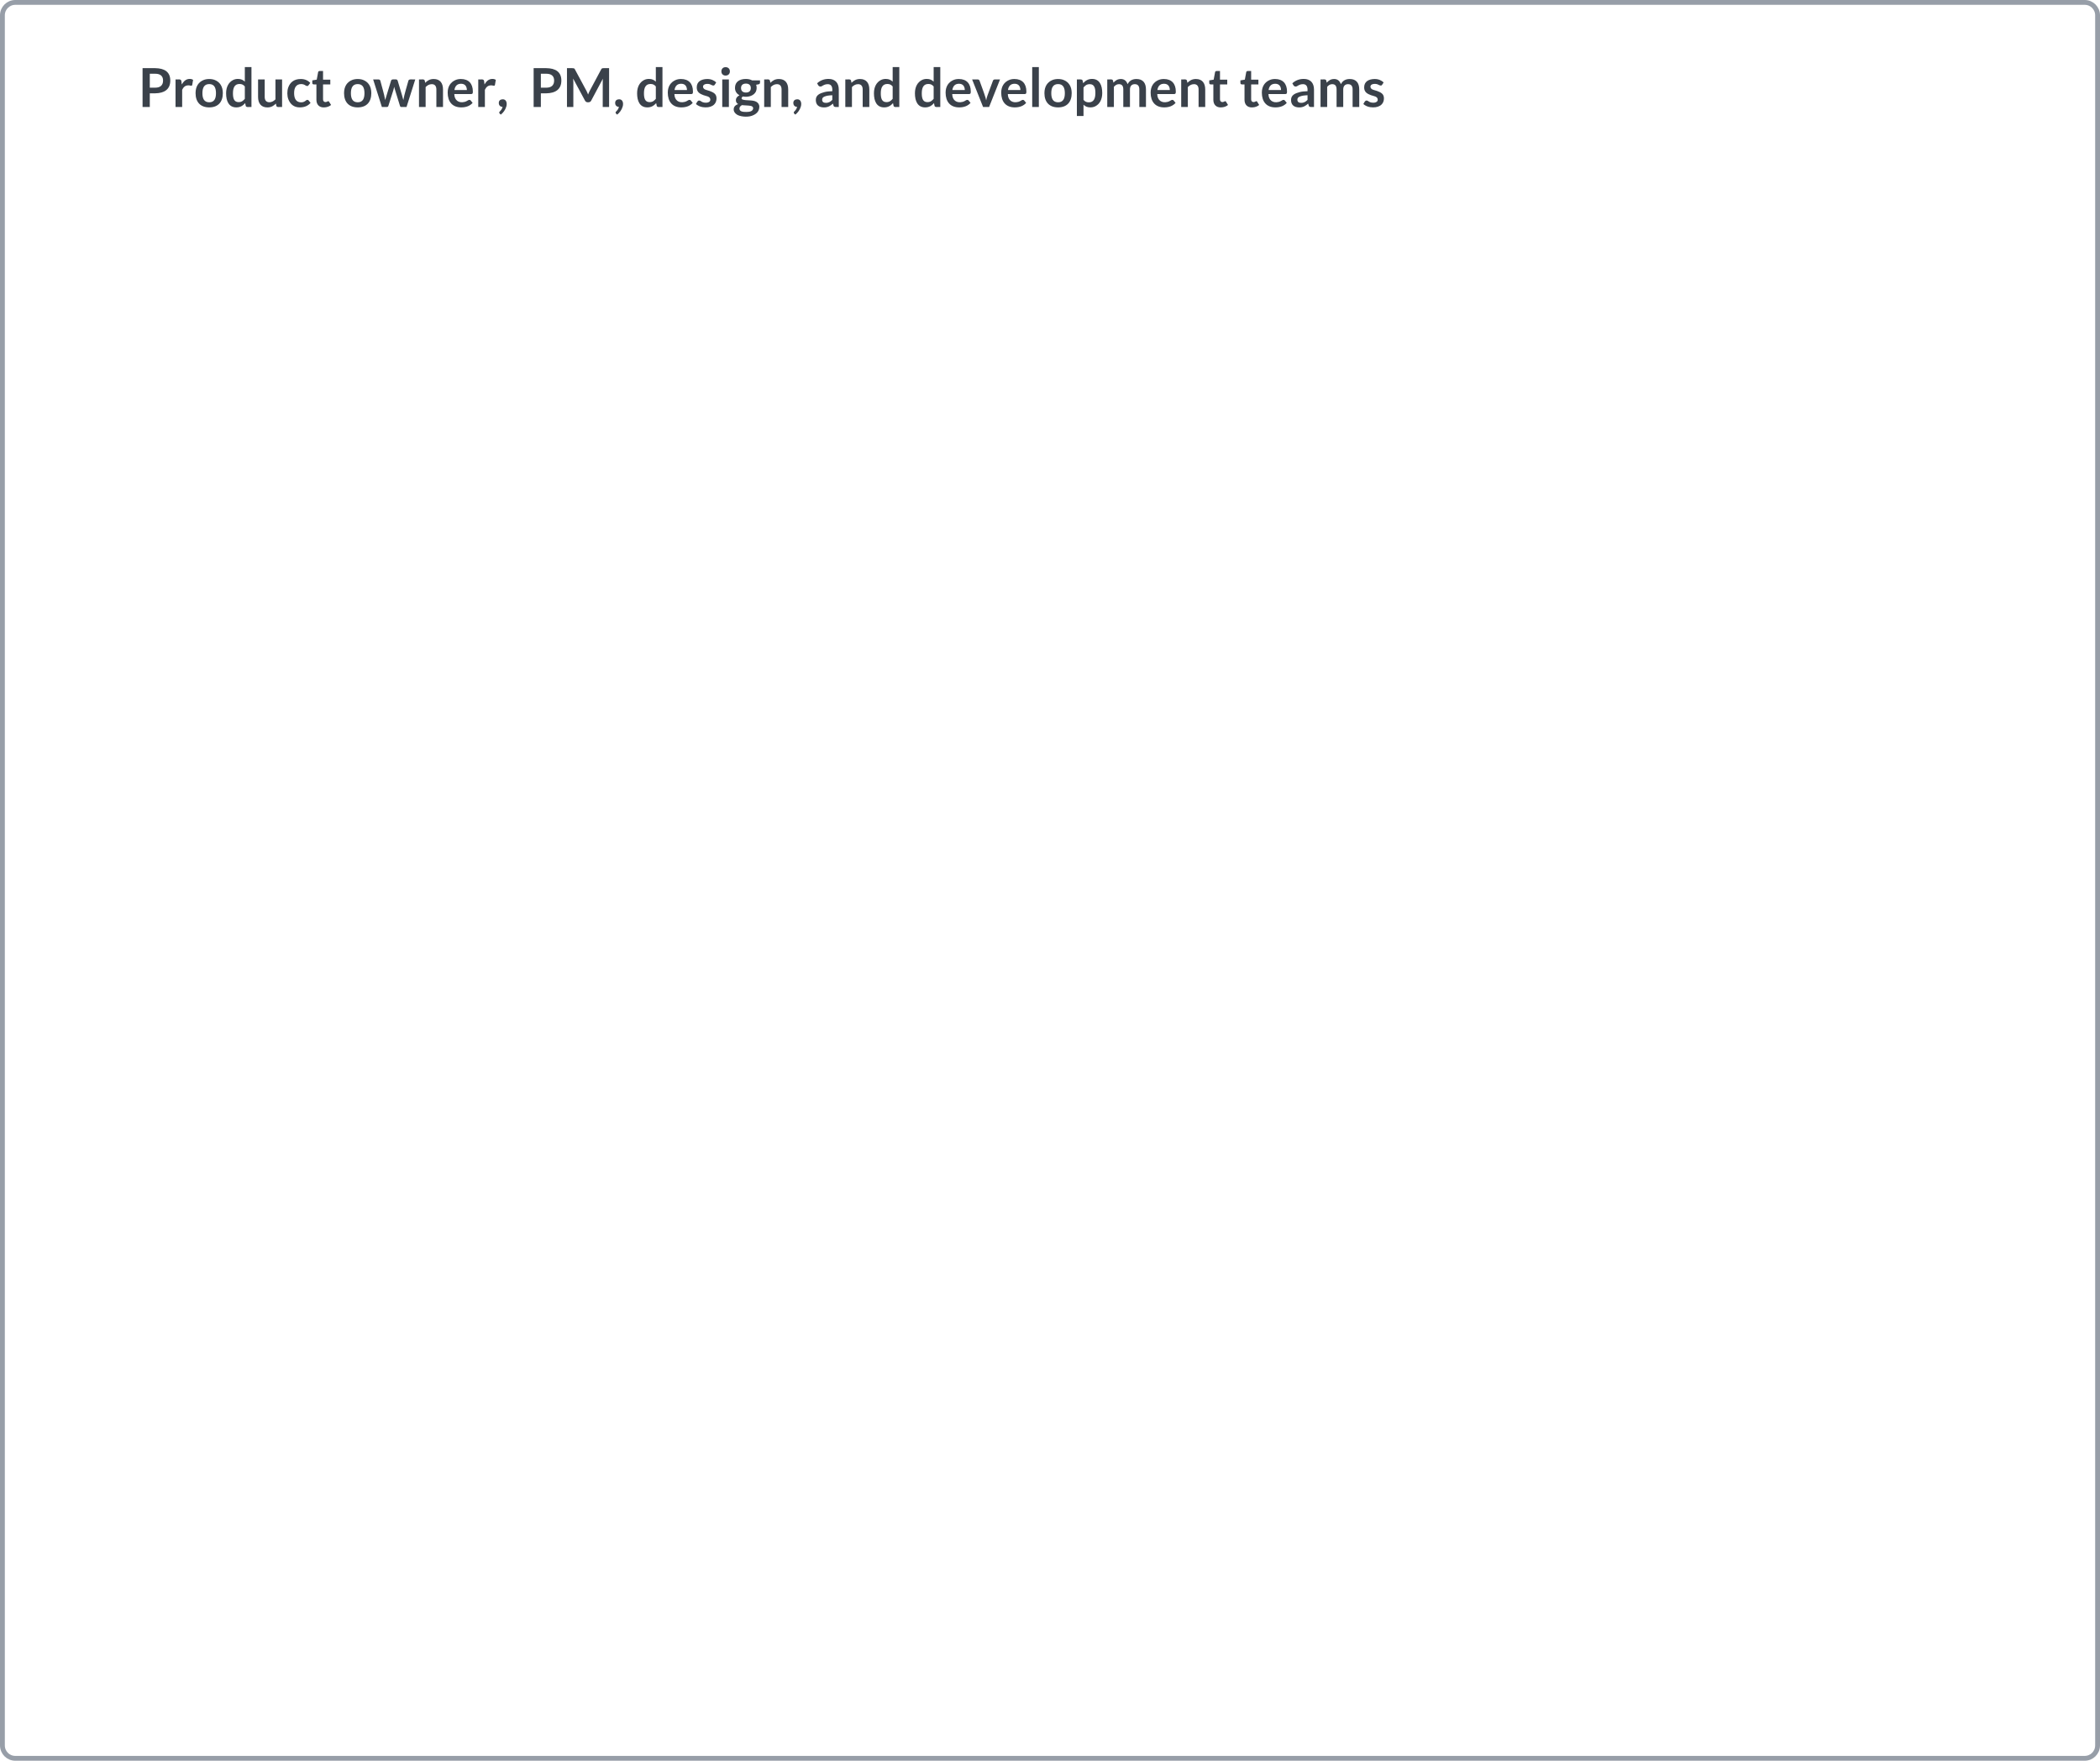
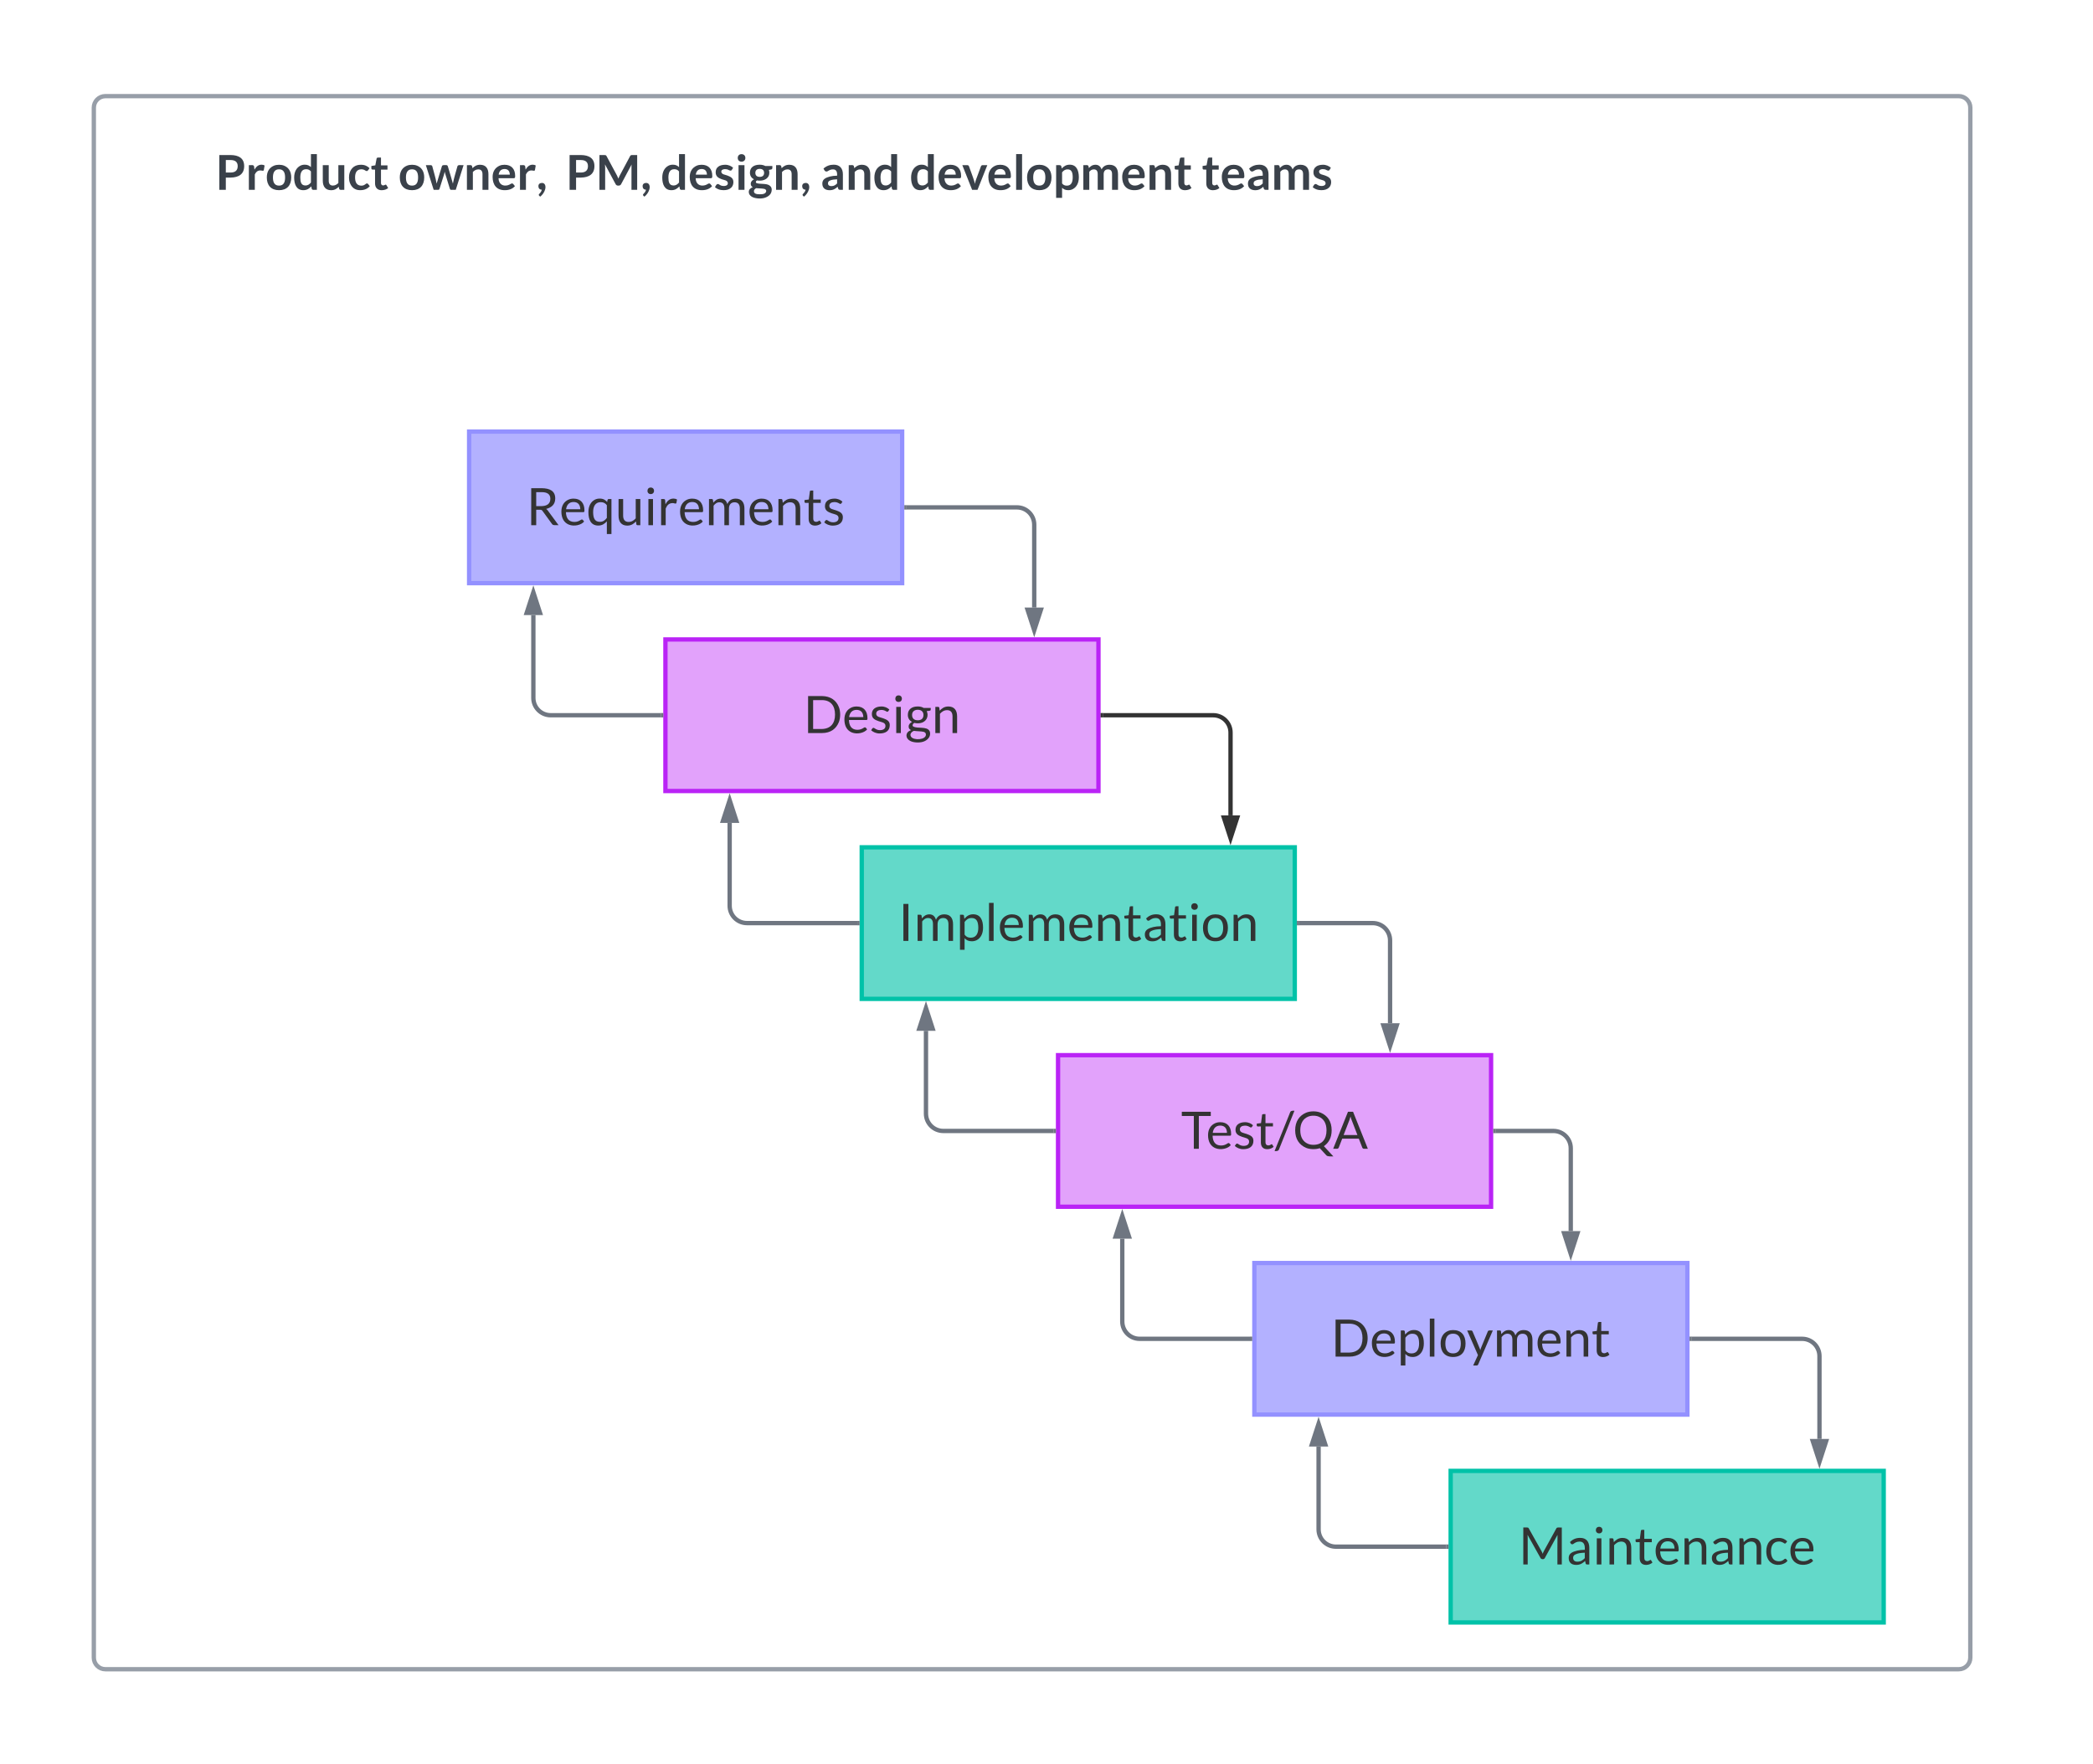
- <svg xmlns="http://www.w3.org/2000/svg" xmlns:ns1="lucid" xmlns:xlink="http://www.w3.org/1999/xlink" width="1303" height="1092.79">
-   <g transform="translate(-1438.5 -901.1064)" ns1:page-tab-id="0_0">
+ <svg xmlns="http://www.w3.org/2000/svg" xmlns:ns1="lucid" xmlns:xlink="http://www.w3.org/1999/xlink" width="1450" height="1222">
+   <g transform="translate(-1375 -836)" ns1:page-tab-id="0_0">
    <path d="M0 0h8868.24v3528H0z" fill="#fff" />
    <path d="M1440 910.6a8 8 0 0 1 8-8h1284a8 8 0 0 1 8 8v1073.8a8 8 0 0 1-8 8H1448a8 8 0 0 1-8-8z" stroke="#979ea8" stroke-width="3" fill="#fff" />
    <path d="M1441.84 910.6a8 8 0 0 1 8-8H2372a8 8 0 0 1 8 8v90a8 8 0 0 1-8 8h-922.16a8 8 0 0 1-8-8z" stroke="#000" stroke-opacity="0" fill="#fff" fill-opacity="0" />
    <use xlink:href="#a" transform="matrix(1,0,0,1,1446.835,907.6064) translate(77.54167 59.9)" />
    <use xlink:href="#b" transform="matrix(1,0,0,1,1446.835,907.6064) translate(204.125 59.9)" />
    <use xlink:href="#c" transform="matrix(1,0,0,1,1446.835,907.6064) translate(320.1917 59.9)" />
    <use xlink:href="#d" transform="matrix(1,0,0,1,1446.835,907.6064) translate(385.9583 59.9)" />
    <use xlink:href="#e" transform="matrix(1,0,0,1,1446.835,907.6064) translate(496.5083 59.9)" />
    <use xlink:href="#f" transform="matrix(1,0,0,1,1446.835,907.6064) translate(558.3417 59.9)" />
    <use xlink:href="#g" transform="matrix(1,0,0,1,1446.835,907.6064) translate(760.6583 59.9)" />
+     <path d="M1700 1135h300v105h-300z" stroke="#9391ff" stroke-width="3" fill="#9391ff" fill-opacity=".7" />
+     <use xlink:href="#h" transform="matrix(1,0,0,1,1700,1135) translate(39.554 64.84392)" />
+     <path d="M1836 1279h300v105h-300z" stroke="#ba23f6" stroke-width="3" fill="#ba23f6" fill-opacity=".42" />
+     <use xlink:href="#i" transform="matrix(1,0,0,1,1836,1279) translate(95.72511 64.84392)" />
+     <path d="M1972 1423h300v105h-300z" stroke="#00c2a8" stroke-width="3" fill="#00c2a8" fill-opacity=".61" />
+     <use xlink:href="#j" transform="matrix(1,0,0,1,1972,1423) translate(25.09978 64.84392)" />
+     <path d="M2108 1567h300v105h-300z" stroke="#ba23f6" stroke-width="3" fill="#ba23f6" fill-opacity=".42" />
+     <use xlink:href="#k" transform="matrix(1,0,0,1,2108,1567) translate(85.24222 64.84392)" />
+     <path d="M2244 1711h300v105h-300z" stroke="#9391ff" stroke-width="3" fill="#9391ff" fill-opacity=".7" />
+     <use xlink:href="#l" transform="matrix(1,0,0,1,2244,1711) translate(53.14956 64.84392)" />
+     <path d="M2380 1855h300v105h-300z" stroke="#00c2a8" stroke-width="3" fill="#00c2a8" fill-opacity=".61" />
+     <use xlink:href="#m" transform="matrix(1,0,0,1,2380,1855) translate(47.21044 64.84392)" />
+     <path d="M2003 1187.5h76.5a12 12 0 0 1 12 12v57.38" stroke="#6f7681" stroke-width="3" fill="none" />
+     <path d="M2003.04 1189h-1.54v-3h1.54z" stroke="#6f7681" stroke-width=".05" fill="#6f7681" />
+     <path d="M2091.5 1272.65l-4.64-14.27h9.28z" stroke="#6f7681" stroke-width="3" fill="#6f7681" />
+     <path d="M1833 1331.5h-76.5a12 12 0 0 1-12-12v-57.38" stroke="#6f7681" stroke-width="3" fill="none" />
+     <path d="M1834.5 1333h-1.54v-3h1.54z" stroke="#6f7681" stroke-width=".05" fill="#6f7681" />
+     <path d="M1744.5 1246.35l4.63 14.27h-9.27z" stroke="#6f7681" stroke-width="3" fill="#6f7681" />
+     <path d="M2139 1331.5h76.5a12 12 0 0 1 12 12v57.38" stroke="#333" stroke-width="3" fill="none" />
+     <path d="M2139.04 1333h-1.54v-3h1.54z" stroke="#333" stroke-width=".05" fill="#333" />
+     <path d="M2227.5 1416.65l-4.64-14.27h9.28z" stroke="#333" stroke-width="3" fill="#333" />
+     <path d="M1969 1475.5h-76.5a12 12 0 0 1-12-12v-57.38" stroke="#6f7681" stroke-width="3" fill="none" />
+     <path d="M1970.5 1477h-1.54v-3h1.54z" stroke="#6f7681" stroke-width=".05" fill="#6f7681" />
+     <path d="M1880.5 1390.35l4.63 14.27h-9.27z" stroke="#6f7681" stroke-width="3" fill="#6f7681" />
+     <path d="M2275 1475.5h51.02a12 12 0 0 1 12 12v57.38" stroke="#6f7681" stroke-width="3" fill="none" />
+     <path d="M2275.04 1477h-1.54v-3h1.54z" stroke="#6f7681" stroke-width=".05" fill="#6f7681" />
+     <path d="M2338.02 1560.65l-4.63-14.27h9.26z" stroke="#6f7681" stroke-width="3" fill="#6f7681" />
+     <path d="M2105 1619.5h-76.5a12 12 0 0 1-12-12v-57.38" stroke="#6f7681" stroke-width="3" fill="none" />
+     <path d="M2106.5 1621h-1.54v-3h1.54z" stroke="#6f7681" stroke-width=".05" fill="#6f7681" />
+     <path d="M2016.5 1534.35l4.63 14.27h-9.27z" stroke="#6f7681" stroke-width="3" fill="#6f7681" />
+     <path d="M2411 1619.5h40.2a12 12 0 0 1 12 12v57.38" stroke="#6f7681" stroke-width="3" fill="none" />
+     <path d="M2411.04 1621h-1.54v-3h1.54z" stroke="#6f7681" stroke-width=".05" fill="#6f7681" />
+     <path d="M2463.2 1704.65l-4.62-14.27h9.27z" stroke="#6f7681" stroke-width="3" fill="#6f7681" />
+     <path d="M2241 1763.5h-76.5a12 12 0 0 1-12-12v-57.38" stroke="#6f7681" stroke-width="3" fill="none" />
+     <path d="M2242.5 1765h-1.54v-3h1.54z" stroke="#6f7681" stroke-width=".05" fill="#6f7681" />
+     <path d="M2152.5 1678.35l4.64 14.27h-9.28z" stroke="#6f7681" stroke-width="3" fill="#6f7681" />
+     <path d="M2547 1763.5h76.5a12 12 0 0 1 12 12v57.38" stroke="#6f7681" stroke-width="3" fill="none" />
+     <path d="M2547.04 1765h-1.54v-3h1.54z" stroke="#6f7681" stroke-width=".05" fill="#6f7681" />
+     <path d="M2635.5 1848.65l-4.64-14.27h9.28z" stroke="#6f7681" stroke-width="3" fill="#6f7681" />
+     <path d="M2377 1907.5h-76.5a12 12 0 0 1-12-12v-57.38" stroke="#6f7681" stroke-width="3" fill="none" />
+     <path d="M2378.5 1909h-1.54v-3h1.54z" stroke="#6f7681" stroke-width=".05" fill="#6f7681" />
+     <path d="M2288.5 1822.35l4.64 14.27h-9.28z" stroke="#6f7681" stroke-width="3" fill="#6f7681" />
    <defs>
-       <path fill="#3a414a" d="M1187-985c0 329-222 471-561 476H424V0H155v-1446h471c337 4 561 134 561 461zm-269 0c0-176-112-253-292-253H424v519h202c184-1 292-85 292-266" id="h" />
-       <path fill="#3a414a" d="M604-806c-122 5-180 74-225 167V0H132v-1026c83 11 206-35 218 62l15 124c63-106 147-205 295-205 51 0 93 12 126 35l-32 185c-4 23-15 33-40 33-33 0-65-16-110-14" id="i" />
-       <path fill="#3a414a" d="M361-1005c121-49 297-49 417 0 184 74 298 236 298 490 0 330-178 530-506 530C241 15 61-185 61-515c0-254 115-416 300-490zm-45 492c0 201 65 338 254 338 188 0 251-137 251-338s-63-340-251-340c-189 0-254 139-254 340" id="j" />
-       <path fill="#3a414a" d="M502-1045c120-1 193 43 256 101v-542h247V0c-80-9-199 29-214-45l-20-99C693-58 601 15 441 15 163 15 61-217 61-510c0-241 98-411 259-494 54-27 115-41 182-41zM316-510c0 181 36 329 209 329 118 0 173-54 233-123v-460c-48-59-104-93-198-93-188 0-244 151-244 347" id="k" />
-       <path fill="#3a414a" d="M457 16c-234 0-346-155-346-390v-652h247v652c0 121 55 198 174 197 102-1 168-51 226-107v-742h247V0c-80-9-199 29-214-45l-17-82C697-50 608 16 457 16" id="l" />
-       <path fill="#3a414a" d="M928-153C839-49 712 15 524 15c-227 0-358-131-424-305-47-123-49-306-4-434 67-190 213-318 465-318 165 0 270 58 357 143-29 37-52 81-86 112-71 26-104-41-170-55-24-5-52-12-86-12-192 5-260 143-260 339 0 194 67 336 254 342 98 3 148-38 200-79 26-20 67-17 87 9" id="m" />
-       <path fill="#3a414a" d="M738-75c-64 55-158 90-269 91-176 2-277-109-277-284v-573c-65-4-153 21-153-52v-98l165-27 52-280c10-66 115-35 183-42v323h270v176H439v556c-1 59 32 101 88 102 48 1 68-25 104-34 19 1 25 9 33 22" id="n" />
+       <path fill="#3a414a" d="M1187-985c0 329-222 471-561 476H424V0H155v-1446h471c337 4 561 134 561 461zm-269 0c0-176-112-253-292-253H424v519h202c184-1 292-85 292-266" id="n" />
+       <path fill="#3a414a" d="M604-806c-122 5-180 74-225 167V0H132v-1026c83 11 206-35 218 62l15 124c63-106 147-205 295-205 51 0 93 12 126 35l-32 185c-4 23-15 33-40 33-33 0-65-16-110-14" id="o" />
+       <path fill="#3a414a" d="M361-1005c121-49 297-49 417 0 184 74 298 236 298 490 0 330-178 530-506 530C241 15 61-185 61-515c0-254 115-416 300-490zm-45 492c0 201 65 338 254 338 188 0 251-137 251-338s-63-340-251-340c-189 0-254 139-254 340" id="p" />
+       <path fill="#3a414a" d="M502-1045c120-1 193 43 256 101v-542h247V0c-80-9-199 29-214-45l-20-99C693-58 601 15 441 15 163 15 61-217 61-510c0-241 98-411 259-494 54-27 115-41 182-41zM316-510c0 181 36 329 209 329 118 0 173-54 233-123v-460c-48-59-104-93-198-93-188 0-244 151-244 347" id="q" />
+       <path fill="#3a414a" d="M457 16c-234 0-346-155-346-390v-652h247v652c0 121 55 198 174 197 102-1 168-51 226-107v-742h247V0c-80-9-199 29-214-45l-17-82C697-50 608 16 457 16" id="r" />
+       <path fill="#3a414a" d="M928-153C839-49 712 15 524 15c-227 0-358-131-424-305-47-123-49-306-4-434 67-190 213-318 465-318 165 0 270 58 357 143-29 37-52 81-86 112-71 26-104-41-170-55-24-5-52-12-86-12-192 5-260 143-260 339 0 194 67 336 254 342 98 3 148-38 200-79 26-20 67-17 87 9" id="s" />
+       <path fill="#3a414a" d="M738-75c-64 55-158 90-269 91-176 2-277-109-277-284v-573c-65-4-153 21-153-52v-98l165-27 52-280c10-66 115-35 183-42v323h270v176H439v556c-1 59 32 101 88 102 48 1 68-25 104-34 19 1 25 9 33 22" id="t" />
      <g id="a">
-         <use transform="matrix(0.01666667,0,0,0.01666667,0,0)" xlink:href="#h" />
-         <use transform="matrix(0.01666667,0,0,0.01666667,20.83333,0)" xlink:href="#i" />
-         <use transform="matrix(0.01666667,0,0,0.01666667,34.45,0)" xlink:href="#j" />
-         <use transform="matrix(0.01666667,0,0,0.01666667,53.4,0)" xlink:href="#k" />
-         <use transform="matrix(0.01666667,0,0,0.01666667,72.4,0)" xlink:href="#l" />
-         <use transform="matrix(0.01666667,0,0,0.01666667,91.35,0)" xlink:href="#m" />
-         <use transform="matrix(0.01666667,0,0,0.01666667,107.25,0)" xlink:href="#n" />
-       </g>
-       <path fill="#3a414a" d="M7-1026h196c35-1 64 19 71 46 60 241 137 465 181 722 68-246 151-481 220-724 17-60 103-44 175-46 35-1 61 20 69 46 70 242 148 477 212 725 47-256 125-482 189-723 21-78 165-35 255-46L1250 0h-199c-21 0-37-15-46-44-67-218-136-432-201-652-5-20-10-39-13-58-8 41-17 80-29 119L575-44c-9 29-27 44-54 44H332" id="o" />
-       <path fill="#3a414a" d="M605-850c-102 1-168 52-226 108V0H132v-1026c80 9 198-29 214 45l17 81c77-76 165-142 317-142 235 0 346 154 346 389V0H779v-653c0-121-55-198-174-197" id="p" />
-       <path fill="#3a414a" d="M991-153C899-47 760 15 568 15 237 15 63-197 63-535c0-237 116-392 287-467 61-27 129-40 206-40 287 0 444 174 444 465 0 54-3 95-57 95H309c4 226 158 349 385 292 52-13 93-39 132-62 32-19 73-16 93 9zM778-631c-4-143-73-234-217-234-154 0-226 95-247 234h464" id="q" />
-       <path fill="#3a414a" d="M221-3C132-8 80-62 80-152c0-85 58-133 145-135 137-3 173 141 135 270-37 126-112 227-205 301-28-24-89-65-42-112 45-45 92-100 108-175" id="r" />
+         <use transform="matrix(0.01666667,0,0,0.01666667,0,0)" xlink:href="#n" />
+         <use transform="matrix(0.01666667,0,0,0.01666667,20.83333,0)" xlink:href="#o" />
+         <use transform="matrix(0.01666667,0,0,0.01666667,34.45,0)" xlink:href="#p" />
+         <use transform="matrix(0.01666667,0,0,0.01666667,53.4,0)" xlink:href="#q" />
+         <use transform="matrix(0.01666667,0,0,0.01666667,72.4,0)" xlink:href="#r" />
+         <use transform="matrix(0.01666667,0,0,0.01666667,91.35,0)" xlink:href="#s" />
+         <use transform="matrix(0.01666667,0,0,0.01666667,107.25,0)" xlink:href="#t" />
+       </g>
+       <path fill="#3a414a" d="M7-1026h196c35-1 64 19 71 46 60 241 137 465 181 722 68-246 151-481 220-724 17-60 103-44 175-46 35-1 61 20 69 46 70 242 148 477 212 725 47-256 125-482 189-723 21-78 165-35 255-46L1250 0h-199c-21 0-37-15-46-44-67-218-136-432-201-652-5-20-10-39-13-58-8 41-17 80-29 119L575-44c-9 29-27 44-54 44H332" id="u" />
+       <path fill="#3a414a" d="M605-850c-102 1-168 52-226 108V0H132v-1026c80 9 198-29 214 45l17 81c77-76 165-142 317-142 235 0 346 154 346 389V0H779v-653c0-121-55-198-174-197" id="v" />
+       <path fill="#3a414a" d="M991-153C899-47 760 15 568 15 237 15 63-197 63-535c0-237 116-392 287-467 61-27 129-40 206-40 287 0 444 174 444 465 0 54-3 95-57 95H309c4 226 158 349 385 292 52-13 93-39 132-62 32-19 73-16 93 9zM778-631c-4-143-73-234-217-234-154 0-226 95-247 234h464" id="w" />
+       <path fill="#3a414a" d="M221-3C132-8 80-62 80-152c0-85 58-133 145-135 137-3 173 141 135 270-37 126-112 227-205 301-28-24-89-65-42-112 45-45 92-100 108-175" id="x" />
      <g id="b">
-         <use transform="matrix(0.01666667,0,0,0.01666667,0,0)" xlink:href="#j" />
-         <use transform="matrix(0.01666667,0,0,0.01666667,18.95,0)" xlink:href="#o" />
-         <use transform="matrix(0.01666667,0,0,0.01666667,45.31667,0)" xlink:href="#p" />
-         <use transform="matrix(0.01666667,0,0,0.01666667,64.26667,0)" xlink:href="#q" />
-         <use transform="matrix(0.01666667,0,0,0.01666667,82.08333,0)" xlink:href="#i" />
-         <use transform="matrix(0.01666667,0,0,0.01666667,95.7,0)" xlink:href="#r" />
-       </g>
-       <path fill="#3a414a" d="M376-1057c5 39 7 82 7 123V0H146v-1446c85 3 182-6 258 6 17 7 27 20 36 37l432 803c23 42 41 90 60 136 19-47 38-95 61-138l428-801c15-33 41-43 90-43h203V0h-237c1-330-2-664 1-991 1-21 3-42 5-63l-437 820c-22 44-63 63-132 59-48-3-77-26-95-59" id="s" />
+         <use transform="matrix(0.01666667,0,0,0.01666667,0,0)" xlink:href="#p" />
+         <use transform="matrix(0.01666667,0,0,0.01666667,18.95,0)" xlink:href="#u" />
+         <use transform="matrix(0.01666667,0,0,0.01666667,45.31667,0)" xlink:href="#v" />
+         <use transform="matrix(0.01666667,0,0,0.01666667,64.26667,0)" xlink:href="#w" />
+         <use transform="matrix(0.01666667,0,0,0.01666667,82.08333,0)" xlink:href="#o" />
+         <use transform="matrix(0.01666667,0,0,0.01666667,95.7,0)" xlink:href="#x" />
+       </g>
+       <path fill="#3a414a" d="M376-1057c5 39 7 82 7 123V0H146v-1446c85 3 182-6 258 6 17 7 27 20 36 37l432 803c23 42 41 90 60 136 19-47 38-95 61-138l428-801c15-33 41-43 90-43h203V0h-237c1-330-2-664 1-991 1-21 3-42 5-63l-437 820c-22 44-63 63-132 59-48-3-77-26-95-59" id="y" />
      <g id="c">
-         <use transform="matrix(0.01666667,0,0,0.01666667,0,0)" xlink:href="#h" />
-         <use transform="matrix(0.01666667,0,0,0.01666667,20.83333,0)" xlink:href="#s" />
-         <use transform="matrix(0.01666667,0,0,0.01666667,51.83333,0)" xlink:href="#r" />
-       </g>
-       <path fill="#3a414a" d="M254-198c95 60 334 64 323-83-9-119-156-122-253-159C192-490 72-550 72-729c0-214 163-309 387-313 145-3 264 55 338 127-26 36-45 82-77 111-69 21-111-33-176-48-103-23-247 0-238 102 11 114 156 118 251 155 126 49 251 100 251 270C808-59 575 48 294 6 192-9 106-54 42-110c28-39 43-95 83-120 49-31 96 11 129 32" id="t" />
-       <path fill="#3a414a" d="M395-1026V0H148v-1026h247zm-123-457c96 0 160 62 160 158 0 94-65 155-160 155-93 0-156-62-156-155 0-95 61-158 156-158" id="u" />
-       <path fill="#3a414a" d="M247-436C153-487 80-575 80-712c0-228 174-332 407-332 92 0 169 20 230 53h295c-4 63 19 133-53 146l-92 17c30 74 25 184-9 254-72 146-265 223-484 183-51 27-68 81-20 111 145 54 395 5 528 91 60 38 108 95 104 193-8 182-136 275-286 326-172 59-444 28-556-52C83 234 32 179 32 90c0-112 77-164 166-199-49-28-87-70-84-147 4-94 65-143 133-180zm247 621c132 0 252-20 264-139-10-98-129-93-228-102-63-6-132-5-191-13-47 27-93 62-93 127 0 112 123 127 248 127zM305-706c0 111 68 168 182 168s182-56 182-168c0-107-68-165-182-165s-182 58-182 165" id="v" />
+         <use transform="matrix(0.01666667,0,0,0.01666667,0,0)" xlink:href="#n" />
+         <use transform="matrix(0.01666667,0,0,0.01666667,20.83333,0)" xlink:href="#y" />
+         <use transform="matrix(0.01666667,0,0,0.01666667,51.83333,0)" xlink:href="#x" />
+       </g>
+       <path fill="#3a414a" d="M254-198c95 60 334 64 323-83-9-119-156-122-253-159C192-490 72-550 72-729c0-214 163-309 387-313 145-3 264 55 338 127-26 36-45 82-77 111-69 21-111-33-176-48-103-23-247 0-238 102 11 114 156 118 251 155 126 49 251 100 251 270C808-59 575 48 294 6 192-9 106-54 42-110c28-39 43-95 83-120 49-31 96 11 129 32" id="z" />
+       <path fill="#3a414a" d="M395-1026V0H148v-1026h247zm-123-457c96 0 160 62 160 158 0 94-65 155-160 155-93 0-156-62-156-155 0-95 61-158 156-158" id="A" />
+       <path fill="#3a414a" d="M247-436C153-487 80-575 80-712c0-228 174-332 407-332 92 0 169 20 230 53h295c-4 63 19 133-53 146l-92 17c30 74 25 184-9 254-72 146-265 223-484 183-51 27-68 81-20 111 145 54 395 5 528 91 60 38 108 95 104 193-8 182-136 275-286 326-172 59-444 28-556-52C83 234 32 179 32 90c0-112 77-164 166-199-49-28-87-70-84-147 4-94 65-143 133-180zm247 621c132 0 252-20 264-139-10-98-129-93-228-102-63-6-132-5-191-13-47 27-93 62-93 127 0 112 123 127 248 127zM305-706c0 111 68 168 182 168s182-56 182-168c0-107-68-165-182-165s-182 58-182 165" id="B" />
      <g id="d">
-         <use transform="matrix(0.01666667,0,0,0.01666667,0,0)" xlink:href="#k" />
-         <use transform="matrix(0.01666667,0,0,0.01666667,19,0)" xlink:href="#q" />
-         <use transform="matrix(0.01666667,0,0,0.01666667,36.81667,0)" xlink:href="#t" />
-         <use transform="matrix(0.01666667,0,0,0.01666667,51.38333,0)" xlink:href="#u" />
-         <use transform="matrix(0.01666667,0,0,0.01666667,60.41667,0)" xlink:href="#v" />
-         <use transform="matrix(0.01666667,0,0,0.01666667,77.66667,0)" xlink:href="#p" />
-         <use transform="matrix(0.01666667,0,0,0.01666667,96.61667,0)" xlink:href="#r" />
-       </g>
-       <path fill="#3a414a" d="M556-1045c246 0 380 151 380 397V0c-79-6-181 23-196-53l-22-73C630-49 541 18 379 16 194 13 81-77 81-262c0-184 152-247 321-292 78-21 176-31 293-34 10-155-29-262-170-262-104 0-161 40-224 77-47 28-107 5-127-31l-45-79c118-108 260-162 427-162zM317-275c-3 86 56 121 139 121 117 0 179-51 239-111v-173c-122 6-219 17-297 53-49 22-79 51-81 110" id="w" />
+         <use transform="matrix(0.01666667,0,0,0.01666667,0,0)" xlink:href="#q" />
+         <use transform="matrix(0.01666667,0,0,0.01666667,19,0)" xlink:href="#w" />
+         <use transform="matrix(0.01666667,0,0,0.01666667,36.81667,0)" xlink:href="#z" />
+         <use transform="matrix(0.01666667,0,0,0.01666667,51.38333,0)" xlink:href="#A" />
+         <use transform="matrix(0.01666667,0,0,0.01666667,60.41667,0)" xlink:href="#B" />
+         <use transform="matrix(0.01666667,0,0,0.01666667,77.66667,0)" xlink:href="#v" />
+         <use transform="matrix(0.01666667,0,0,0.01666667,96.61667,0)" xlink:href="#x" />
+       </g>
+       <path fill="#3a414a" d="M556-1045c246 0 380 151 380 397V0c-79-6-181 23-196-53l-22-73C630-49 541 18 379 16 194 13 81-77 81-262c0-184 152-247 321-292 78-21 176-31 293-34 10-155-29-262-170-262-104 0-161 40-224 77-47 28-107 5-127-31l-45-79c118-108 260-162 427-162zM317-275c-3 86 56 121 139 121 117 0 179-51 239-111v-173c-122 6-219 17-297 53-49 22-79 51-81 110" id="C" />
      <g id="e">
-         <use transform="matrix(0.01666667,0,0,0.01666667,0,0)" xlink:href="#w" />
-         <use transform="matrix(0.01666667,0,0,0.01666667,17.45,0)" xlink:href="#p" />
-         <use transform="matrix(0.01666667,0,0,0.01666667,36.4,0)" xlink:href="#k" />
-       </g>
-       <path fill="#3a414a" d="M646 0H422L14-1026h205c36-1 62 20 71 46 75 215 159 421 226 642 9 30 15 61 21 92 13-66 27-126 50-186l203-548c9-25 34-46 68-46h195" id="x" />
-       <path fill="#3a414a" d="M395-1486V0H148v-1486h247" id="y" />
-       <path fill="#3a414a" d="M635 15C514 15 442-25 379-85v420H132v-1361c64 5 145-11 192 11 33 24 28 86 42 129 78-86 174-159 331-159 277 0 379 232 379 524 0 241-96 412-258 495-54 27-116 41-183 41zm186-536c0-181-37-329-209-329-117 0-175 55-233 124v460c48 60 104 93 198 93 188 0 244-152 244-348" id="z" />
-       <path fill="#3a414a" d="M565-850c-86 0-140 48-186 99V0H132v-1026c80 9 198-29 214 45l16 76c67-72 141-136 276-137 139-1 214 86 253 192 57-117 162-192 328-192 240 0 354 147 354 389V0h-247v-653c1-123-52-197-169-197s-180 76-180 197V0H729v-653c0-127-46-197-164-197" id="A" />
+         <use transform="matrix(0.01666667,0,0,0.01666667,0,0)" xlink:href="#C" />
+         <use transform="matrix(0.01666667,0,0,0.01666667,17.45,0)" xlink:href="#v" />
+         <use transform="matrix(0.01666667,0,0,0.01666667,36.4,0)" xlink:href="#q" />
+       </g>
+       <path fill="#3a414a" d="M646 0H422L14-1026h205c36-1 62 20 71 46 75 215 159 421 226 642 9 30 15 61 21 92 13-66 27-126 50-186l203-548c9-25 34-46 68-46h195" id="D" />
+       <path fill="#3a414a" d="M395-1486V0H148v-1486h247" id="E" />
+       <path fill="#3a414a" d="M635 15C514 15 442-25 379-85v420H132v-1361c64 5 145-11 192 11 33 24 28 86 42 129 78-86 174-159 331-159 277 0 379 232 379 524 0 241-96 412-258 495-54 27-116 41-183 41zm186-536c0-181-37-329-209-329-117 0-175 55-233 124v460c48 60 104 93 198 93 188 0 244-152 244-348" id="F" />
+       <path fill="#3a414a" d="M565-850c-86 0-140 48-186 99V0H132v-1026c80 9 198-29 214 45l16 76c67-72 141-136 276-137 139-1 214 86 253 192 57-117 162-192 328-192 240 0 354 147 354 389V0h-247v-653c1-123-52-197-169-197s-180 76-180 197V0H729v-653c0-127-46-197-164-197" id="G" />
      <g id="f">
-         <use transform="matrix(0.01666667,0,0,0.01666667,0,0)" xlink:href="#k" />
-         <use transform="matrix(0.01666667,0,0,0.01666667,19,0)" xlink:href="#q" />
-         <use transform="matrix(0.01666667,0,0,0.01666667,36.26667,0)" xlink:href="#x" />
-         <use transform="matrix(0.01666667,0,0,0.01666667,53.5,0)" xlink:href="#q" />
-         <use transform="matrix(0.01666667,0,0,0.01666667,71.31667,0)" xlink:href="#y" />
-         <use transform="matrix(0.01666667,0,0,0.01666667,80.35,0)" xlink:href="#j" />
-         <use transform="matrix(0.01666667,0,0,0.01666667,99.3,0)" xlink:href="#z" />
-         <use transform="matrix(0.01666667,0,0,0.01666667,118.15,0)" xlink:href="#A" />
-         <use transform="matrix(0.01666667,0,0,0.01666667,146.2167,0)" xlink:href="#q" />
-         <use transform="matrix(0.01666667,0,0,0.01666667,164.0333,0)" xlink:href="#p" />
-         <use transform="matrix(0.01666667,0,0,0.01666667,182.9833,0)" xlink:href="#n" />
+         <use transform="matrix(0.01666667,0,0,0.01666667,0,0)" xlink:href="#q" />
+         <use transform="matrix(0.01666667,0,0,0.01666667,19,0)" xlink:href="#w" />
+         <use transform="matrix(0.01666667,0,0,0.01666667,36.26667,0)" xlink:href="#D" />
+         <use transform="matrix(0.01666667,0,0,0.01666667,53.5,0)" xlink:href="#w" />
+         <use transform="matrix(0.01666667,0,0,0.01666667,71.31667,0)" xlink:href="#E" />
+         <use transform="matrix(0.01666667,0,0,0.01666667,80.35,0)" xlink:href="#p" />
+         <use transform="matrix(0.01666667,0,0,0.01666667,99.3,0)" xlink:href="#F" />
+         <use transform="matrix(0.01666667,0,0,0.01666667,118.15,0)" xlink:href="#G" />
+         <use transform="matrix(0.01666667,0,0,0.01666667,146.2167,0)" xlink:href="#w" />
+         <use transform="matrix(0.01666667,0,0,0.01666667,164.0333,0)" xlink:href="#v" />
+         <use transform="matrix(0.01666667,0,0,0.01666667,182.9833,0)" xlink:href="#t" />
      </g>
      <g id="g">
-         <use transform="matrix(0.01666667,0,0,0.01666667,0,0)" xlink:href="#n" />
-         <use transform="matrix(0.01666667,0,0,0.01666667,12.9,0)" xlink:href="#q" />
-         <use transform="matrix(0.01666667,0,0,0.01666667,30.71667,0)" xlink:href="#w" />
-         <use transform="matrix(0.01666667,0,0,0.01666667,48.16667,0)" xlink:href="#A" />
-         <use transform="matrix(0.01666667,0,0,0.01666667,76.23333,0)" xlink:href="#t" />
+         <use transform="matrix(0.01666667,0,0,0.01666667,0,0)" xlink:href="#t" />
+         <use transform="matrix(0.01666667,0,0,0.01666667,12.9,0)" xlink:href="#w" />
+         <use transform="matrix(0.01666667,0,0,0.01666667,30.71667,0)" xlink:href="#C" />
+         <use transform="matrix(0.01666667,0,0,0.01666667,48.16667,0)" xlink:href="#G" />
+         <use transform="matrix(0.01666667,0,0,0.01666667,76.23333,0)" xlink:href="#z" />
+       </g>
+       <path fill="#333" d="M1124-1036c0 240-152 355-353 406 24 14 45 35 64 61L1253 0c-92-9-205 21-250-41L631-553c-24-32-41-45-97-45H387V0H194v-1433h405c307 3 525 101 525 397zm-189 14c0-188-133-258-336-258H387v541h203c205-3 345-85 345-283" id="H" />
+       <path fill="#333" d="M954-142C850-8 572 61 364-22 180-96 74-268 74-527c0-234 108-389 275-463 59-26 125-39 198-39 273 0 420 174 420 453 0 48-2 70-43 70H250c8 226 98 375 322 380 114 2 191-38 258-82 70-46 94 37 124 66zM807-617c-5-171-86-278-256-281-181-3-273 116-295 281h551" id="I" />
+       <path fill="#333" d="M510-1031c142 0 220 55 289 134 10-46 3-116 60-116h106V343H787v-493C708-62 611 14 455 14 173 14 72-209 72-503c0-237 94-406 254-487 54-27 115-41 184-41zM256-503c2 212 53 373 258 373 136 0 207-69 273-153v-490c-56-74-122-119-237-119-208 0-296 164-294 389" id="J" />
+       <path fill="#333" d="M461 16c-231 0-339-149-339-383v-646h178v646c0 148 67 243 213 241 125-2 207-66 274-140v-747h178V0c-60-6-146 22-154-37l-14-109C716-60 619 16 461 16" id="K" />
+       <path fill="#333" d="M344-1013V0H166v-1013h178zm-88-446c77 0 128 52 128 128 0 75-52 126-128 126-75 0-126-51-126-126 0-76 50-128 126-128" id="L" />
+       <path fill="#333" d="M584-856c-148 6-210 94-260 211V0H146v-1013c62 7 151-25 157 49l12 158c66-138 184-259 384-216 23 5 44 16 63 27l-23 133c-5 17-15 25-31 25-36 0-71-21-124-19" id="M" />
+       <path fill="#333" d="M550-887c-107 0-172 65-226 132V0H146v-1013c60 6 147-22 154 37l13 104c69-80 148-156 287-157 148-1 223 92 258 211 51-126 153-211 323-211 232 0 338 149 338 384V0h-178v-645c1-148-62-242-203-242-142 0-218 94-218 242V0H742v-645c1-149-54-242-192-242" id="N" />
+       <path fill="#333" d="M598-887c-125 2-207 68-274 141V0H146v-1013c60 6 147-22 154 37l14 110c82-87 177-163 336-163 232 0 339 151 339 384V0H811v-645c0-149-65-244-213-242" id="O" />
+       <path fill="#333" d="M698-76c-54 52-145 92-245 92-162 1-249-96-249-260v-620c-58-9-160 26-160-39v-71l166-21 41-313c4-50 80-30 131-34v349h290v129H382v608c-2 78 40 125 111 126 60 2 88-33 128-48 9 0 18 6 25 17" id="P" />
+       <path fill="#333" d="M409-112c121-3 207-52 207-167 0-134-157-142-264-181-133-48-263-98-263-275 0-197 153-290 360-294 139-3 243 49 317 118-26 35-46 114-111 76-53-31-114-63-202-61-108 3-195 44-195 147 0 129 158 136 262 175 128 48 263 93 263 264C783-89 627 12 400 16 255 19 139-39 62-107c27-41 57-128 128-81 57 38 118 78 219 76" id="Q" />
+       <g id="h">
+         <use transform="matrix(0.01788889,0,0,0.01788889,0,0)" xlink:href="#H" />
+         <use transform="matrix(0.01788889,0,0,0.01788889,23.04089,0)" xlink:href="#I" />
+         <use transform="matrix(0.01788889,0,0,0.01788889,41.78844,0)" xlink:href="#J" />
+         <use transform="matrix(0.01788889,0,0,0.01788889,61.78822,0)" xlink:href="#K" />
+         <use transform="matrix(0.01788889,0,0,0.01788889,81.68067,0)" xlink:href="#L" />
+         <use transform="matrix(0.01788889,0,0,0.01788889,90.83978,0)" xlink:href="#M" />
+         <use transform="matrix(0.01788889,0,0,0.01788889,105.2582,0)" xlink:href="#I" />
+         <use transform="matrix(0.01788889,0,0,0.01788889,124.0058,0)" xlink:href="#N" />
+         <use transform="matrix(0.01788889,0,0,0.01788889,153.3793,0)" xlink:href="#I" />
+         <use transform="matrix(0.01788889,0,0,0.01788889,172.1269,0)" xlink:href="#O" />
+         <use transform="matrix(0.01788889,0,0,0.01788889,192.0193,0)" xlink:href="#P" />
+         <use transform="matrix(0.01788889,0,0,0.01788889,205.3644,0)" xlink:href="#Q" />
+       </g>
+       <path fill="#333" d="M1365-1009c68 170 68 416 0 586C1264-171 1053 0 710 0H174v-1433h536c343 5 555 172 655 424zM710-157c338-11 507-216 507-559s-169-560-507-560H369v1119h341" id="R" />
+       <path fill="#333" d="M103-704c0-220 160-326 384-326 92 0 169 21 228 57h275c-2 53 13 100-42 108l-115 16c43 79 45 196 5 279-58 120-176 191-351 193-47 0-92-6-134-17-50 22-100 108-36 142 165 88 511-13 621 164 40 65 36 170-4 240-77 134-229 213-441 213-193 0-343-50-415-167-19-32-28-66-28-101 3-117 84-175 178-211-54-27-98-64-94-143 4-90 64-137 129-173-91-51-160-139-160-274zM334-85C254-53 162 38 224 138c97 157 586 133 579-83C799-63 659-58 543-68c-70-6-146-6-209-17zm-67-614c0 134 84 204 220 204 137 0 221-69 221-204 0-129-85-203-221-203-135 0-220 74-220 203" id="S" />
+       <g id="i">
+         <use transform="matrix(0.01788889,0,0,0.01788889,0,0)" xlink:href="#R" />
+         <use transform="matrix(0.01788889,0,0,0.01788889,26.94067,0)" xlink:href="#I" />
+         <use transform="matrix(0.01788889,0,0,0.01788889,45.68822,0)" xlink:href="#Q" />
+         <use transform="matrix(0.01788889,0,0,0.01788889,61.21578,0)" xlink:href="#L" />
+         <use transform="matrix(0.01788889,0,0,0.01788889,70.37489,0)" xlink:href="#S" />
+         <use transform="matrix(0.01788889,0,0,0.01788889,88.65733,0)" xlink:href="#O" />
+       </g>
+       <path fill="#333" d="M404 0H210v-1433h194V0" id="T" />
+       <path fill="#333" d="M602 14c-133 0-212-47-278-119v448H146v-1356c60 6 147-22 154 37l15 120c80-93 179-175 341-175 282 0 383 224 383 518 0 237-92 406-253 487-54 27-116 40-184 40zm253-527c-3-212-53-374-258-374-136 0-207 69-273 153v490c57 77 121 120 238 120 207 0 295-164 293-389" id="U" />
+       <path fill="#333" d="M344-1473V0H166v-1473h178" id="V" />
+       <path fill="#333" d="M537-1031c235 0 353 147 353 383V0c-58-5-129 17-142-42l-20-94C637-55 545 19 375 16 200 13 92-76 92-253c0-184 160-243 332-285 79-19 176-28 291-31 12-184-31-318-200-318-113 0-181 45-243 91-36 26-82 14-99-17l-32-57c101-96 215-161 396-161zM263-261c0 103 62 152 165 152 140 0 216-64 287-136v-211c-141 4-258 19-349 60-60 27-103 62-103 135" id="W" />
+       <path fill="#333" d="M1038-507c0 321-164 521-482 521S72-187 72-507c0-248 107-410 284-485 60-25 126-37 200-37 317 0 482 201 482 522zm-782 1c0 225 80 381 300 381 213 0 298-159 298-381 0-223-84-383-298-383-221 0-300 158-300 383" id="X" />
+       <g id="j">
+         <use transform="matrix(0.01788889,0,0,0.01788889,0,0)" xlink:href="#T" />
+         <use transform="matrix(0.01788889,0,0,0.01788889,10.98378,0)" xlink:href="#N" />
+         <use transform="matrix(0.01788889,0,0,0.01788889,40.35733,0)" xlink:href="#U" />
+         <use transform="matrix(0.01788889,0,0,0.01788889,60.10667,0)" xlink:href="#V" />
+         <use transform="matrix(0.01788889,0,0,0.01788889,69.26578,0)" xlink:href="#I" />
+         <use transform="matrix(0.01788889,0,0,0.01788889,88.01333,0)" xlink:href="#N" />
+         <use transform="matrix(0.01788889,0,0,0.01788889,117.3869,0)" xlink:href="#I" />
+         <use transform="matrix(0.01788889,0,0,0.01788889,136.1344,0)" xlink:href="#O" />
+         <use transform="matrix(0.01788889,0,0,0.01788889,156.0269,0)" xlink:href="#P" />
+         <use transform="matrix(0.01788889,0,0,0.01788889,169.372,0)" xlink:href="#W" />
+         <use transform="matrix(0.01788889,0,0,0.01788889,187.5113,0)" xlink:href="#P" />
+         <use transform="matrix(0.01788889,0,0,0.01788889,200.8564,0)" xlink:href="#L" />
+         <use transform="matrix(0.01788889,0,0,0.01788889,210.0156,0)" xlink:href="#X" />
+         <use transform="matrix(0.01788889,0,0,0.01788889,229.908,0)" xlink:href="#O" />
+       </g>
+       <path fill="#333" d="M1150-1433v163H687V0H493v-1270H28v-163h1122" id="Y" />
+       <path fill="#333" d="M161 21C140 84 75 97-12 90l601-1497c18-62 84-72 169-66" id="Z" />
+       <path fill="#333" d="M1045-23C887 31 660 27 510-38 260-146 92-368 92-716s168-572 418-679c168-72 408-72 576 0 251 108 419 330 419 679 0 297-122 491-301 615l368 397c-103-5-219 16-275-45zM798-153c339 0 508-219 508-563 0-268-108-446-298-526-121-52-298-52-419 0-190 80-299 258-299 526s109 444 299 524c63 26 132 39 209 39" id="aa" />
+       <path fill="#333" d="M1353 0h-150c-36 0-55-21-66-46l-134-346H360L226-46c-9 23-33 46-66 46H10l573-1433h197zM414-532h535l-225-583c-15-36-29-81-43-135-13 48-26 95-42 136" id="ab" />
+       <g id="k">
+         <use transform="matrix(0.01788889,0,0,0.01788889,0,0)" xlink:href="#Y" />
+         <use transform="matrix(0.01788889,0,0,0.01788889,17.35222,0)" xlink:href="#I" />
+         <use transform="matrix(0.01788889,0,0,0.01788889,36.09978,0)" xlink:href="#Q" />
+         <use transform="matrix(0.01788889,0,0,0.01788889,51.62733,0)" xlink:href="#P" />
+         <use transform="matrix(0.01788889,0,0,0.01788889,64.97244,0)" xlink:href="#Z" />
+         <use transform="matrix(0.01788889,0,0,0.01788889,77.38733,0)" xlink:href="#aa" />
+         <use transform="matrix(0.01788889,0,0,0.01788889,105.1867,0)" xlink:href="#ab" />
+       </g>
+       <path fill="#333" d="M443 299c-13 26-25 44-64 44H247L432-59 14-1013h154c30-1 46 18 55 37 95 228 197 450 287 682 6 14 8 30 11 45 10-32 18-60 30-90l263-637c18-60 124-30 194-37" id="ac" />
+       <g id="l">
+         <use transform="matrix(0.01788889,0,0,0.01788889,0,0)" xlink:href="#R" />
+         <use transform="matrix(0.01788889,0,0,0.01788889,26.94067,0)" xlink:href="#I" />
+         <use transform="matrix(0.01788889,0,0,0.01788889,45.68822,0)" xlink:href="#U" />
+         <use transform="matrix(0.01788889,0,0,0.01788889,65.43756,0)" xlink:href="#V" />
+         <use transform="matrix(0.01788889,0,0,0.01788889,74.59667,0)" xlink:href="#X" />
+         <use transform="matrix(0.01788889,0,0,0.01788889,94.024,0)" xlink:href="#ac" />
+         <use transform="matrix(0.01788889,0,0,0.01788889,112.3422,0)" xlink:href="#N" />
+         <use transform="matrix(0.01788889,0,0,0.01788889,141.7158,0)" xlink:href="#I" />
+         <use transform="matrix(0.01788889,0,0,0.01788889,160.4633,0)" xlink:href="#O" />
+         <use transform="matrix(0.01788889,0,0,0.01788889,180.3558,0)" xlink:href="#P" />
+       </g>
+       <path fill="#333" d="M338-1150c4 31 6 65 6 97V0H174v-1433c59 2 132-6 183 5 10 2 18 13 27 28l495 882c19 31 31 68 45 104 14-38 27-71 46-105l485-881c25-58 137-23 210-33V0h-170c2-381-5-772 4-1147l-491 896c-27 62-134 61-168 0" id="ad" />
+       <path fill="#333" d="M895-142C799-8 539 62 344-21 173-94 74-262 74-507c0-317 160-522 477-522 151 0 254 54 333 132-21 26-39 58-63 81-42 20-68-19-100-34-42-20-91-42-160-40-219 6-304 160-304 383 0 220 82 376 295 383 106 4 169-38 223-84 22-19 53-21 70 1" id="ae" />
+       <g id="m">
+         <use transform="matrix(0.01788889,0,0,0.01788889,0,0)" xlink:href="#ad" />
+         <use transform="matrix(0.01788889,0,0,0.01788889,32.91556,0)" xlink:href="#W" />
+         <use transform="matrix(0.01788889,0,0,0.01788889,51.05489,0)" xlink:href="#L" />
+         <use transform="matrix(0.01788889,0,0,0.01788889,60.214,0)" xlink:href="#O" />
+         <use transform="matrix(0.01788889,0,0,0.01788889,80.10644,0)" xlink:href="#P" />
+         <use transform="matrix(0.01788889,0,0,0.01788889,93.45156,0)" xlink:href="#I" />
+         <use transform="matrix(0.01788889,0,0,0.01788889,112.1991,0)" xlink:href="#O" />
+         <use transform="matrix(0.01788889,0,0,0.01788889,132.0916,0)" xlink:href="#W" />
+         <use transform="matrix(0.01788889,0,0,0.01788889,150.2309,0)" xlink:href="#O" />
+         <use transform="matrix(0.01788889,0,0,0.01788889,170.1233,0)" xlink:href="#ae" />
+         <use transform="matrix(0.01788889,0,0,0.01788889,186.8316,0)" xlink:href="#I" />
      </g>
    </defs>
  </g>
</svg>
